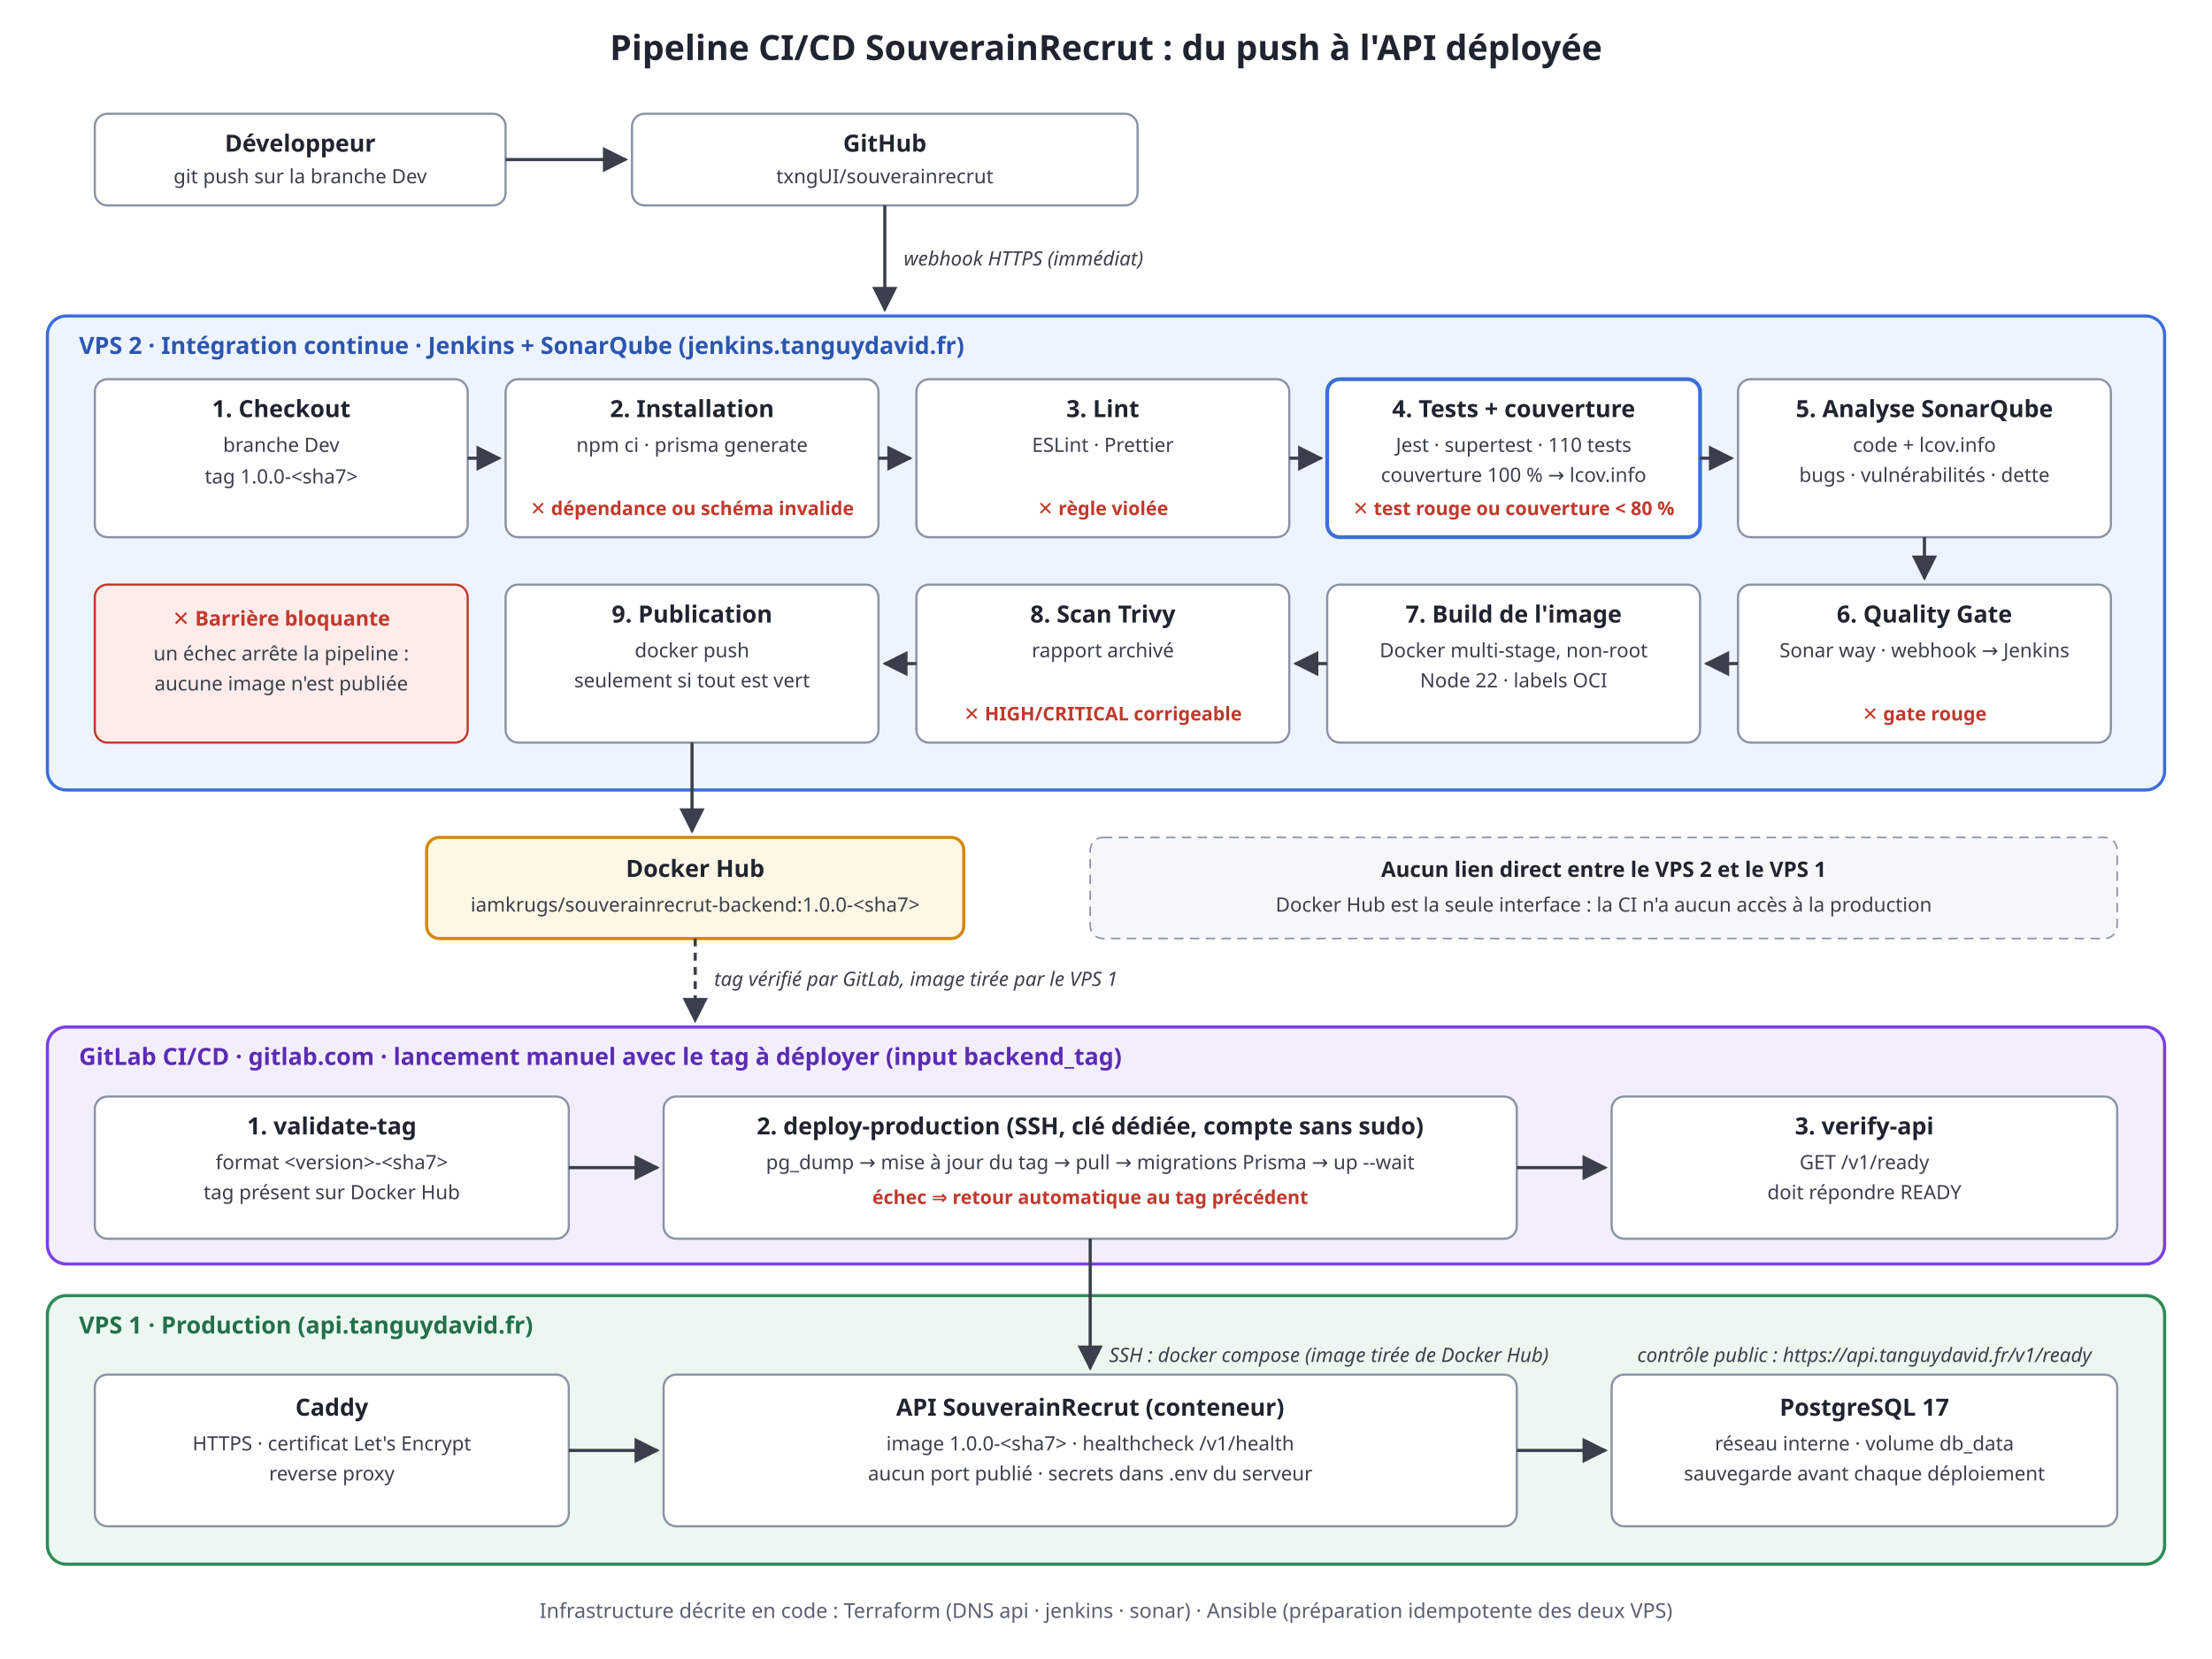
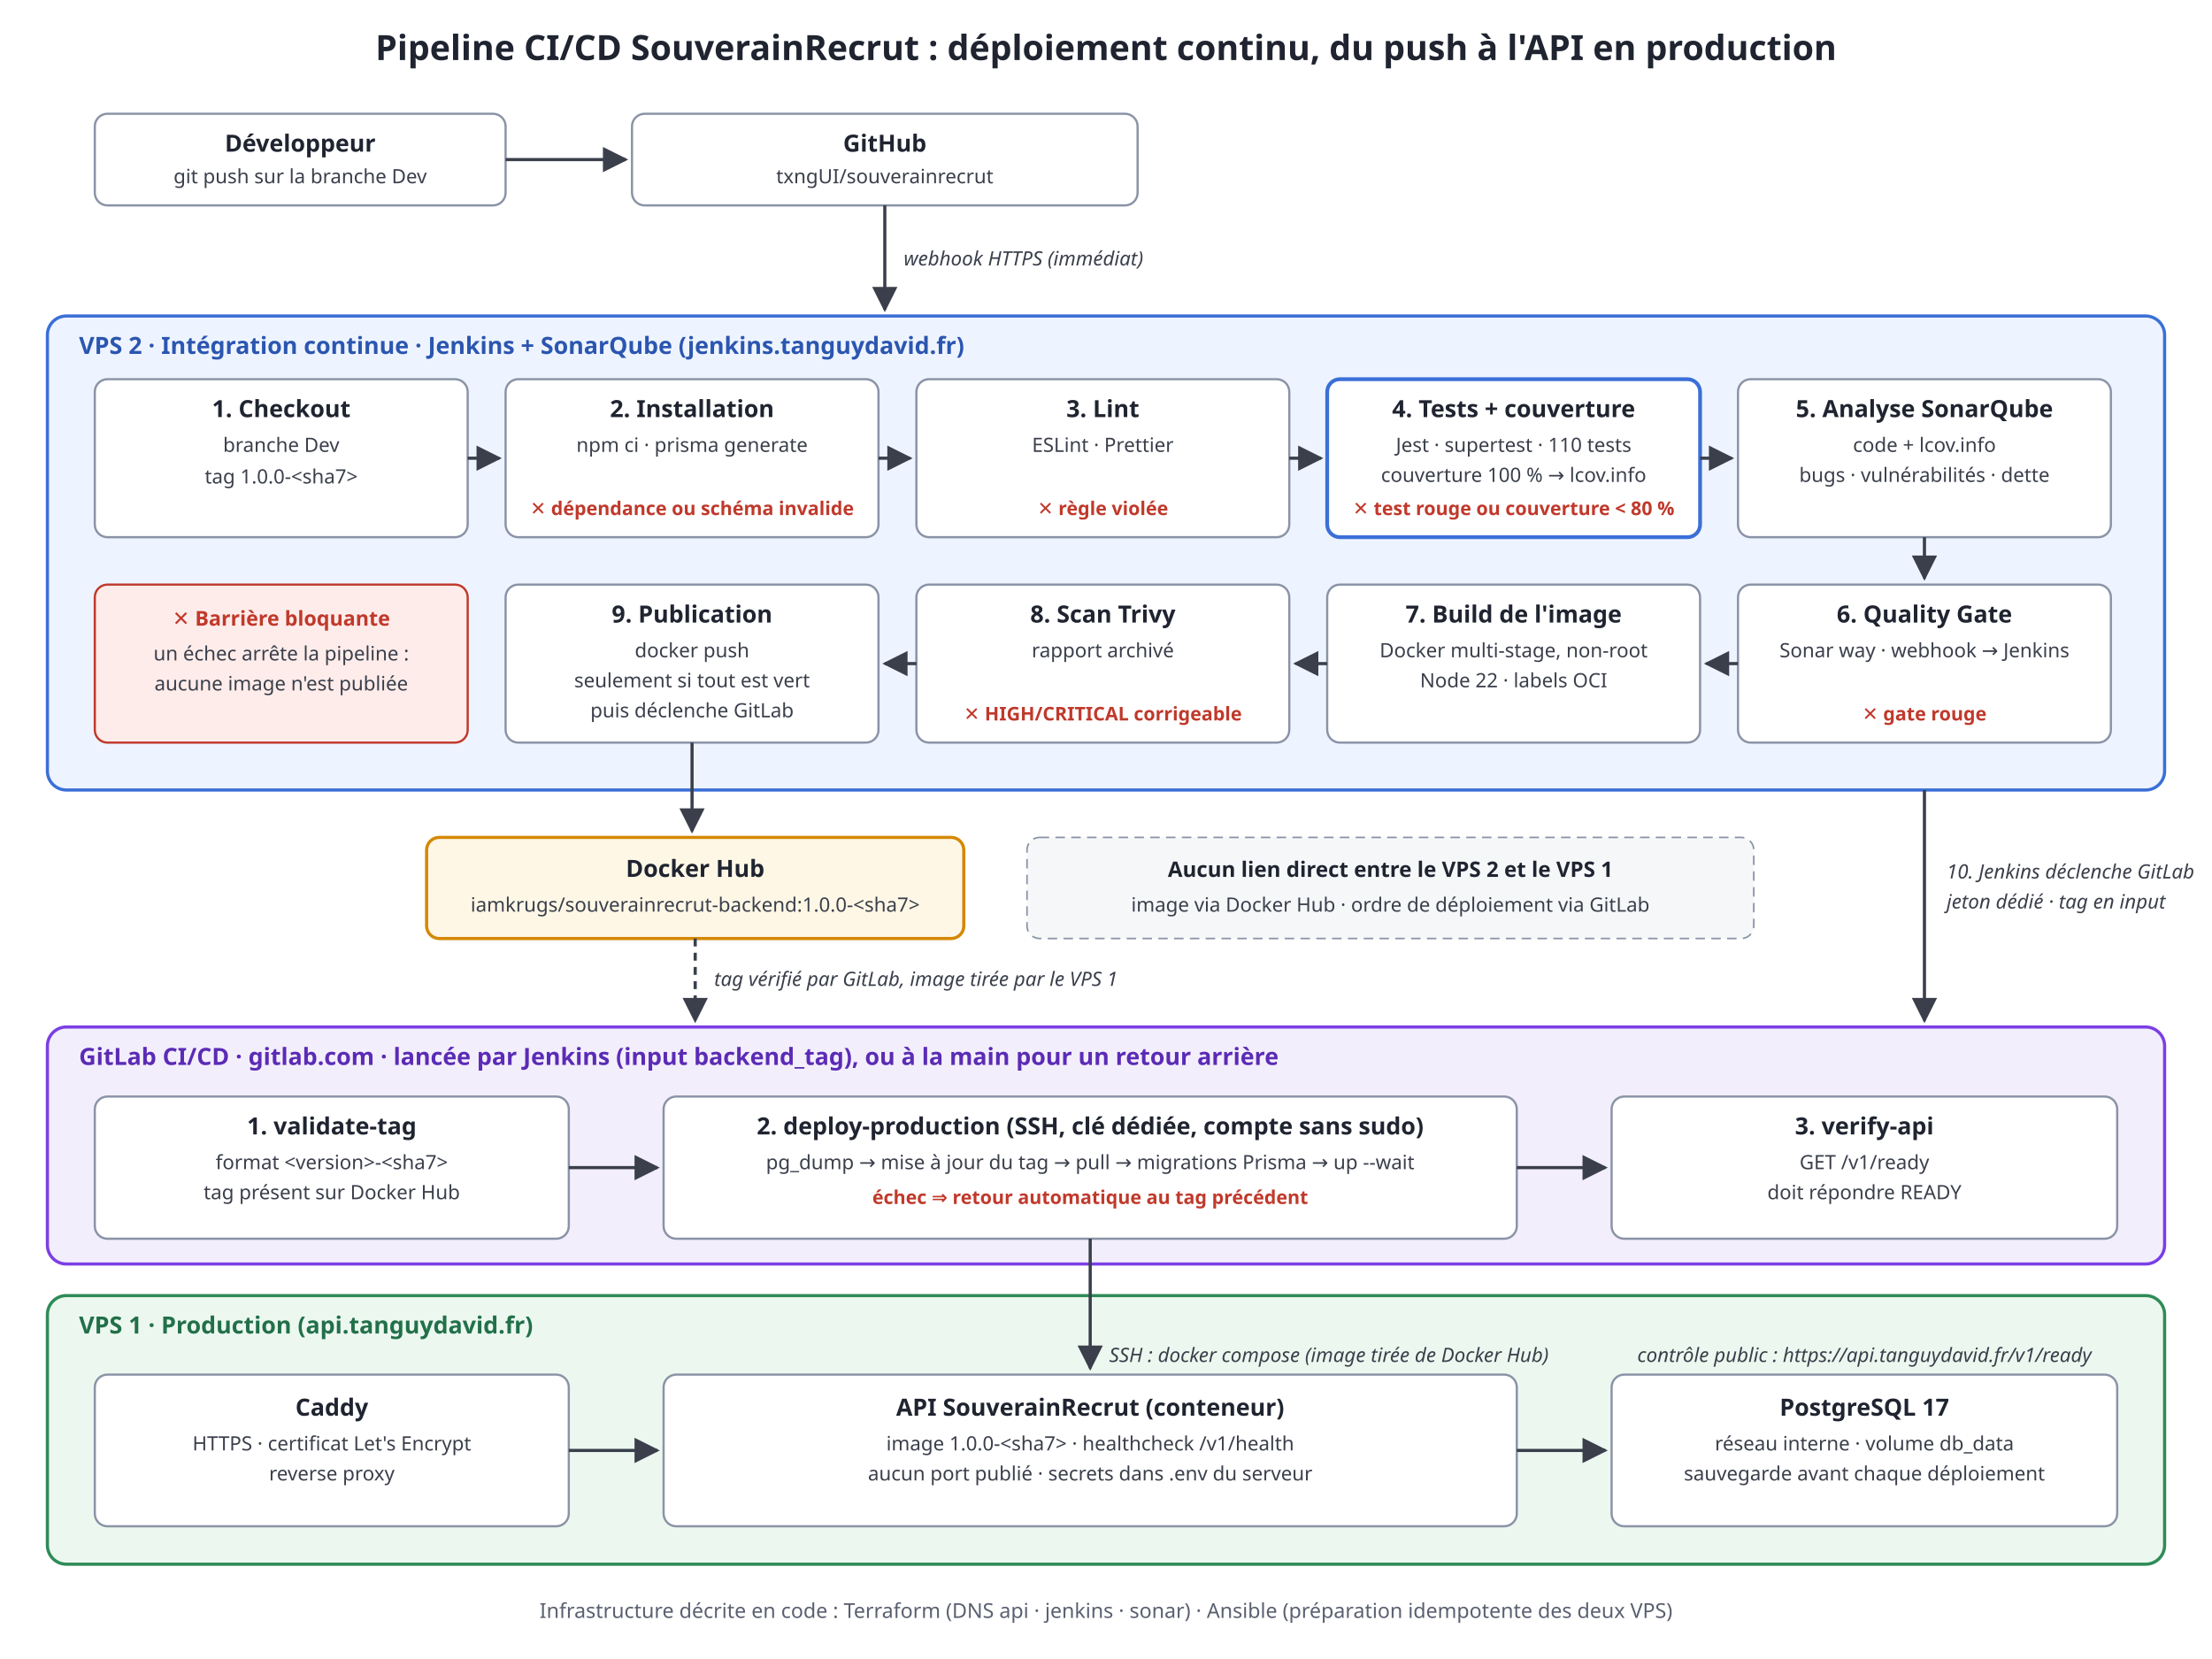
<svg xmlns="http://www.w3.org/2000/svg" viewBox="0 0 1400 1050" width="1400" height="1050" font-family="'Noto Sans','DejaVu Sans','Liberation Sans',Arial,sans-serif">
  <defs>
    <marker id="fl" viewBox="0 0 10 10" refX="9" refY="5" markerWidth="8" markerHeight="8" orient="auto-start-reverse">
      <path d="M0,0 L10,5 L0,10 z" fill="#3a3f4b" />
    </marker>
    <style>
      .t  { font-size: 15px; font-weight: 700; fill: #1f2430; }
      .s  { font-size: 12.5px; fill: #3a3f4b; }
      .b  { font-size: 12px; fill: #c0392b; font-weight: 600; }
      .lane { font-size: 15px; font-weight: 700; }
      .box { fill: #ffffff; stroke: #8a93a6; stroke-width: 1.4; }
      .arr { stroke: #3a3f4b; stroke-width: 2; fill: none; marker-end: url(#fl); }
      .lbl { font-size: 12.5px; fill: #3a3f4b; font-style: italic; }
    </style>
  </defs>
  <rect width="1400" height="1050" fill="#ffffff" />
-   <text x="700" y="38" text-anchor="middle" font-size="22" font-weight="700" fill="#1f2430">Pipeline CI/CD SouverainRecrut : du push à l'API déployée</text>
+   <text x="700" y="38" text-anchor="middle" font-size="22" font-weight="700" fill="#1f2430">Pipeline CI/CD SouverainRecrut : déploiement continu, du push à l'API en production</text>
  <rect x="60" y="72" width="260" height="58" rx="8" class="box" />
  <text x="190" y="96" text-anchor="middle" class="t">Développeur</text>
  <text x="190" y="116" text-anchor="middle" class="s">git push sur la branche Dev</text>
  <line x1="320" y1="101" x2="396" y2="101" class="arr" />
  <rect x="400" y="72" width="320" height="58" rx="8" class="box" />
  <text x="560" y="96" text-anchor="middle" class="t">GitHub</text>
  <text x="560" y="116" text-anchor="middle" class="s">txngUI/souverainrecrut</text>
  <line x1="560" y1="130" x2="560" y2="196" class="arr" />
  <text x="572" y="168" class="lbl">webhook HTTPS (immédiat)</text>
  <rect x="30" y="200" width="1340" height="300" rx="12" fill="#eef4ff" stroke="#3b6fd8" stroke-width="2" />
  <text x="50" y="224" class="lane" fill="#2b56b0">VPS 2 · Intégration continue · Jenkins + SonarQube (jenkins.tanguydavid.fr)</text>
  <rect x="60" y="240" width="236" height="100" rx="8" class="box" />
  <text x="178" y="264" text-anchor="middle" class="t">1. Checkout</text>
  <text x="178" y="286" text-anchor="middle" class="s">branche Dev</text>
  <text x="178" y="306" text-anchor="middle" class="s">tag 1.0.0-&lt;sha7&gt;</text>
  <rect x="320" y="240" width="236" height="100" rx="8" class="box" />
  <text x="438" y="264" text-anchor="middle" class="t">2. Installation</text>
  <text x="438" y="286" text-anchor="middle" class="s">npm ci · prisma generate</text>
  <text x="438" y="326" text-anchor="middle" class="b">✕ dépendance ou schéma invalide</text>
  <rect x="580" y="240" width="236" height="100" rx="8" class="box" />
  <text x="698" y="264" text-anchor="middle" class="t">3. Lint</text>
  <text x="698" y="286" text-anchor="middle" class="s">ESLint · Prettier</text>
  <text x="698" y="326" text-anchor="middle" class="b">✕ règle violée</text>
  <rect x="840" y="240" width="236" height="100" rx="8" fill="#ffffff" stroke="#3b6fd8" stroke-width="2.4" />
  <text x="958" y="264" text-anchor="middle" class="t">4. Tests + couverture</text>
  <text x="958" y="286" text-anchor="middle" class="s">Jest · supertest · 110 tests</text>
  <text x="958" y="305" text-anchor="middle" class="s">couverture 100 % → lcov.info</text>
  <text x="958" y="326" text-anchor="middle" class="b">✕ test rouge ou couverture &lt; 80 %</text>
  <rect x="1100" y="240" width="236" height="100" rx="8" class="box" />
  <text x="1218" y="264" text-anchor="middle" class="t">5. Analyse SonarQube</text>
  <text x="1218" y="286" text-anchor="middle" class="s">code + lcov.info</text>
  <text x="1218" y="305" text-anchor="middle" class="s">bugs · vulnérabilités · dette</text>
  <line x1="296" y1="290" x2="316" y2="290" class="arr" />
  <line x1="556" y1="290" x2="576" y2="290" class="arr" />
  <line x1="816" y1="290" x2="836" y2="290" class="arr" />
  <line x1="1076" y1="290" x2="1096" y2="290" class="arr" />
  <line x1="1218" y1="340" x2="1218" y2="366" class="arr" />
  <rect x="1100" y="370" width="236" height="100" rx="8" class="box" />
  <text x="1218" y="394" text-anchor="middle" class="t">6. Quality Gate</text>
  <text x="1218" y="416" text-anchor="middle" class="s">Sonar way · webhook → Jenkins</text>
  <text x="1218" y="456" text-anchor="middle" class="b">✕ gate rouge</text>
  <rect x="840" y="370" width="236" height="100" rx="8" class="box" />
  <text x="958" y="394" text-anchor="middle" class="t">7. Build de l'image</text>
  <text x="958" y="416" text-anchor="middle" class="s">Docker multi-stage, non-root</text>
  <text x="958" y="435" text-anchor="middle" class="s">Node 22 · labels OCI</text>
  <rect x="580" y="370" width="236" height="100" rx="8" class="box" />
  <text x="698" y="394" text-anchor="middle" class="t">8. Scan Trivy</text>
  <text x="698" y="416" text-anchor="middle" class="s">rapport archivé</text>
  <text x="698" y="456" text-anchor="middle" class="b">✕ HIGH/CRITICAL corrigeable</text>
  <rect x="320" y="370" width="236" height="100" rx="8" class="box" />
  <text x="438" y="394" text-anchor="middle" class="t">9. Publication</text>
  <text x="438" y="416" text-anchor="middle" class="s">docker push</text>
  <text x="438" y="435" text-anchor="middle" class="s">seulement si tout est vert</text>
+   <text x="438" y="454" text-anchor="middle" class="s">puis déclenche GitLab</text>
  <line x1="1100" y1="420" x2="1080" y2="420" class="arr" />
  <line x1="840" y1="420" x2="820" y2="420" class="arr" />
  <line x1="580" y1="420" x2="560" y2="420" class="arr" />
  <rect x="60" y="370" width="236" height="100" rx="8" fill="#fdecea" stroke="#c0392b" stroke-width="1.4" />
  <text x="178" y="396" text-anchor="middle" font-size="13" font-weight="700" fill="#c0392b">✕ Barrière bloquante</text>
  <text x="178" y="418" text-anchor="middle" class="s">un échec arrête la pipeline :</text>
  <text x="178" y="437" text-anchor="middle" class="s">aucune image n'est publiée</text>
  <line x1="438" y1="470" x2="438" y2="526" class="arr" />
  <rect x="270" y="530" width="340" height="64" rx="8" fill="#fff7e6" stroke="#d48806" stroke-width="2" />
  <text x="440" y="555" text-anchor="middle" class="t">Docker Hub</text>
  <text x="440" y="577" text-anchor="middle" class="s">iamkrugs/souverainrecrut-backend:1.0.0-&lt;sha7&gt;</text>
-   <rect x="690" y="530" width="650" height="64" rx="8" fill="#f6f7f9" stroke="#8a93a6" stroke-dasharray="6 4" />
-   <text x="1015" y="555" text-anchor="middle" font-size="13.5" font-weight="700" fill="#1f2430">Aucun lien direct entre le VPS 2 et le VPS 1</text>
-   <text x="1015" y="577" text-anchor="middle" class="s">Docker Hub est la seule interface : la CI n'a aucun accès à la production</text>
+   <rect x="650" y="530" width="460" height="64" rx="8" fill="#f6f7f9" stroke="#8a93a6" stroke-dasharray="6 4" />
+   <text x="880" y="555" text-anchor="middle" font-size="13.5" font-weight="700" fill="#1f2430">Aucun lien direct entre le VPS 2 et le VPS 1</text>
+   <text x="880" y="577" text-anchor="middle" class="s">image via Docker Hub · ordre de déploiement via GitLab</text>
+   <line x1="1218" y1="500" x2="1218" y2="646" class="arr" />
+   <text x="1232" y="556" class="lbl">10. Jenkins déclenche GitLab</text>
+   <text x="1232" y="575" class="lbl">jeton dédié · tag en input</text>
  <line x1="440" y1="594" x2="440" y2="646" class="arr" stroke-dasharray="5 4" />
  <text x="452" y="624" class="lbl">tag vérifié par GitLab, image tirée par le VPS 1</text>
  <rect x="30" y="650" width="1340" height="150" rx="12" fill="#f3eefc" stroke="#7b3fe4" stroke-width="2" />
-   <text x="50" y="674" class="lane" fill="#5b2bb5">GitLab CI/CD · gitlab.com · lancement manuel avec le tag à déployer (input backend_tag)</text>
+   <text x="50" y="674" class="lane" fill="#5b2bb5">GitLab CI/CD · gitlab.com · lancée par Jenkins (input backend_tag), ou à la main pour un retour arrière</text>
  <rect x="60" y="694" width="300" height="90" rx="8" class="box" />
  <text x="210" y="718" text-anchor="middle" class="t">1. validate-tag</text>
  <text x="210" y="740" text-anchor="middle" class="s">format &lt;version&gt;-&lt;sha7&gt;</text>
  <text x="210" y="759" text-anchor="middle" class="s">tag présent sur Docker Hub</text>
  <rect x="420" y="694" width="540" height="90" rx="8" class="box" />
  <text x="690" y="718" text-anchor="middle" class="t">2. deploy-production (SSH, clé dédiée, compte sans sudo)</text>
  <text x="690" y="740" text-anchor="middle" class="s">pg_dump → mise à jour du tag → pull → migrations Prisma → up --wait</text>
  <text x="690" y="762" text-anchor="middle" class="b">échec ⇒ retour automatique au tag précédent</text>
  <rect x="1020" y="694" width="320" height="90" rx="8" class="box" />
  <text x="1180" y="718" text-anchor="middle" class="t">3. verify-api</text>
  <text x="1180" y="740" text-anchor="middle" class="s">GET /v1/ready</text>
  <text x="1180" y="759" text-anchor="middle" class="s">doit répondre READY</text>
  <line x1="360" y1="739" x2="416" y2="739" class="arr" />
  <line x1="960" y1="739" x2="1016" y2="739" class="arr" />
  <rect x="30" y="820" width="1340" height="170" rx="12" fill="#ecf8ef" stroke="#2e8b57" stroke-width="2" />
  <text x="50" y="844" class="lane" fill="#22704a">VPS 1 · Production (api.tanguydavid.fr)</text>
  <line x1="690" y1="784" x2="690" y2="866" class="arr" />
  <text x="702" y="862" class="lbl">SSH : docker compose (image tirée de Docker Hub)</text>
  <text x="1180" y="862" text-anchor="middle" class="lbl">contrôle public : https://api.tanguydavid.fr/v1/ready</text>
  <rect x="60" y="870" width="300" height="96" rx="8" class="box" />
  <text x="210" y="896" text-anchor="middle" class="t">Caddy</text>
  <text x="210" y="918" text-anchor="middle" class="s">HTTPS · certificat Let's Encrypt</text>
  <text x="210" y="937" text-anchor="middle" class="s">reverse proxy</text>
  <rect x="420" y="870" width="540" height="96" rx="8" class="box" />
  <text x="690" y="896" text-anchor="middle" class="t">API SouverainRecrut (conteneur)</text>
  <text x="690" y="918" text-anchor="middle" class="s">image 1.0.0-&lt;sha7&gt; · healthcheck /v1/health</text>
  <text x="690" y="937" text-anchor="middle" class="s">aucun port publié · secrets dans .env du serveur</text>
  <rect x="1020" y="870" width="320" height="96" rx="8" class="box" />
  <text x="1180" y="896" text-anchor="middle" class="t">PostgreSQL 17</text>
  <text x="1180" y="918" text-anchor="middle" class="s">réseau interne · volume db_data</text>
  <text x="1180" y="937" text-anchor="middle" class="s">sauvegarde avant chaque déploiement</text>
  <line x1="360" y1="918" x2="416" y2="918" class="arr" />
  <line x1="960" y1="918" x2="1016" y2="918" class="arr" />
  <text x="700" y="1024" text-anchor="middle" font-size="13" fill="#5a6070">Infrastructure décrite en code : Terraform (DNS api · jenkins · sonar) · Ansible (préparation idempotente des deux VPS)</text>
</svg>
